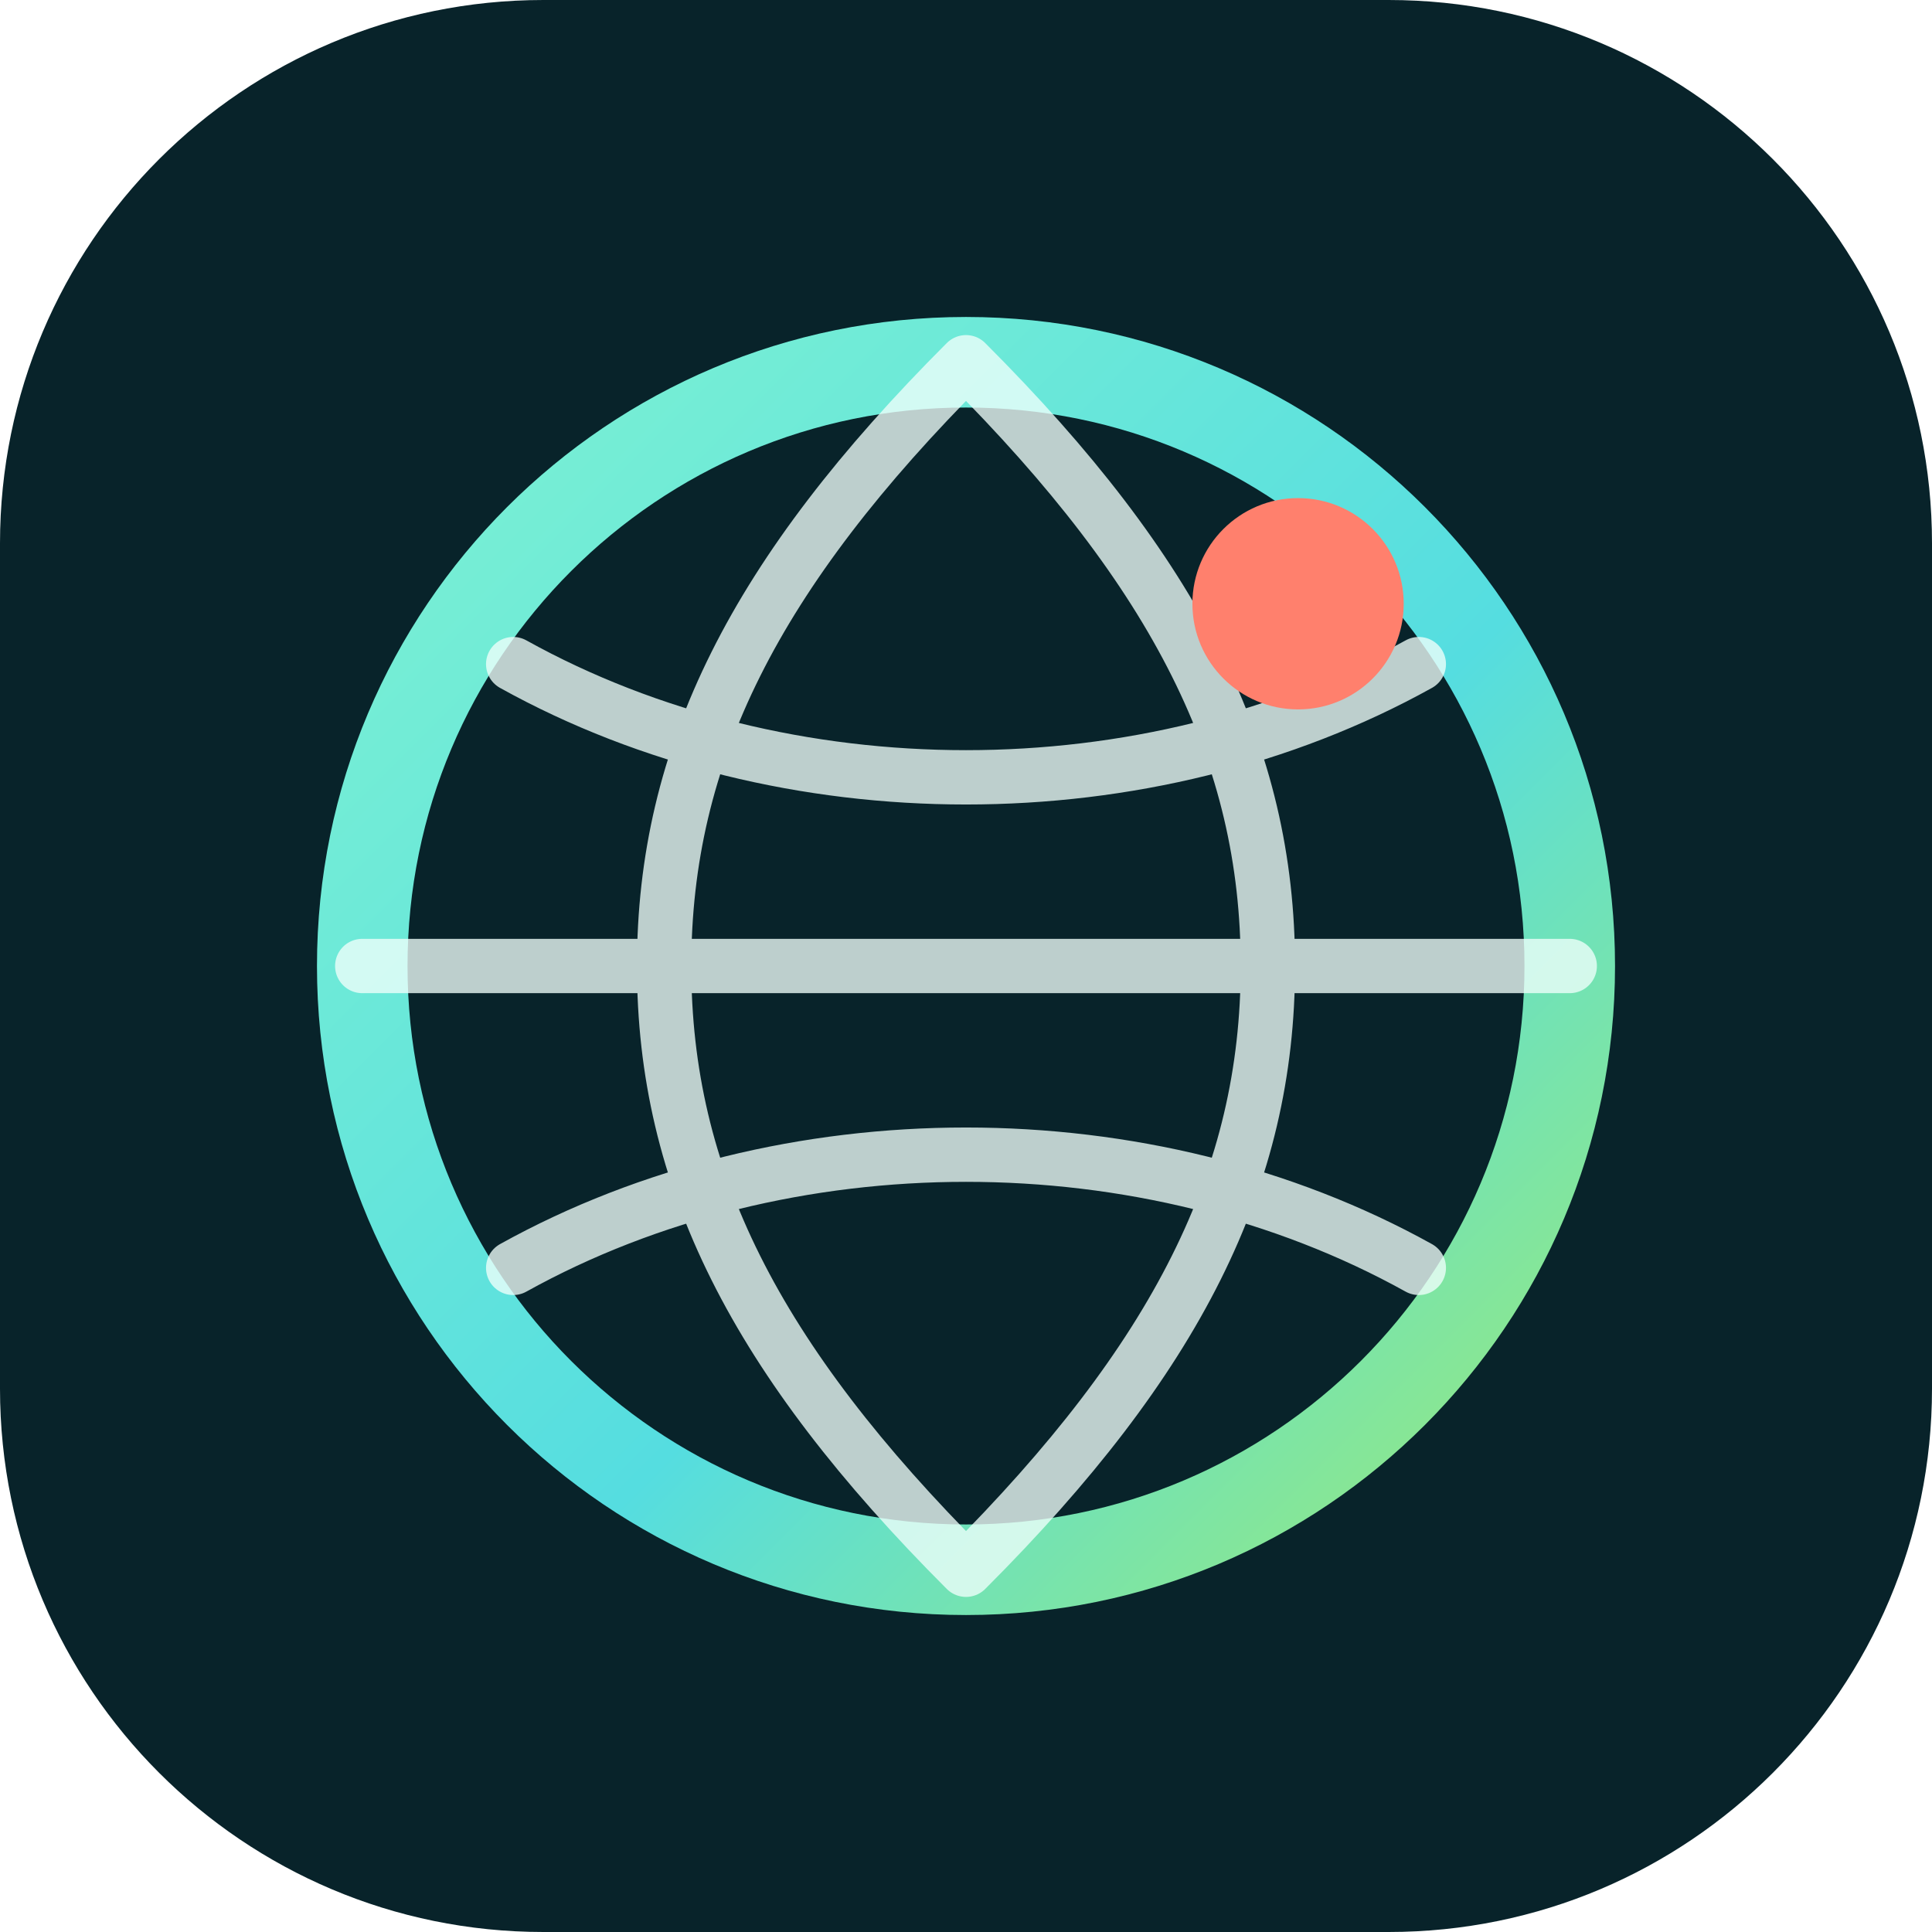
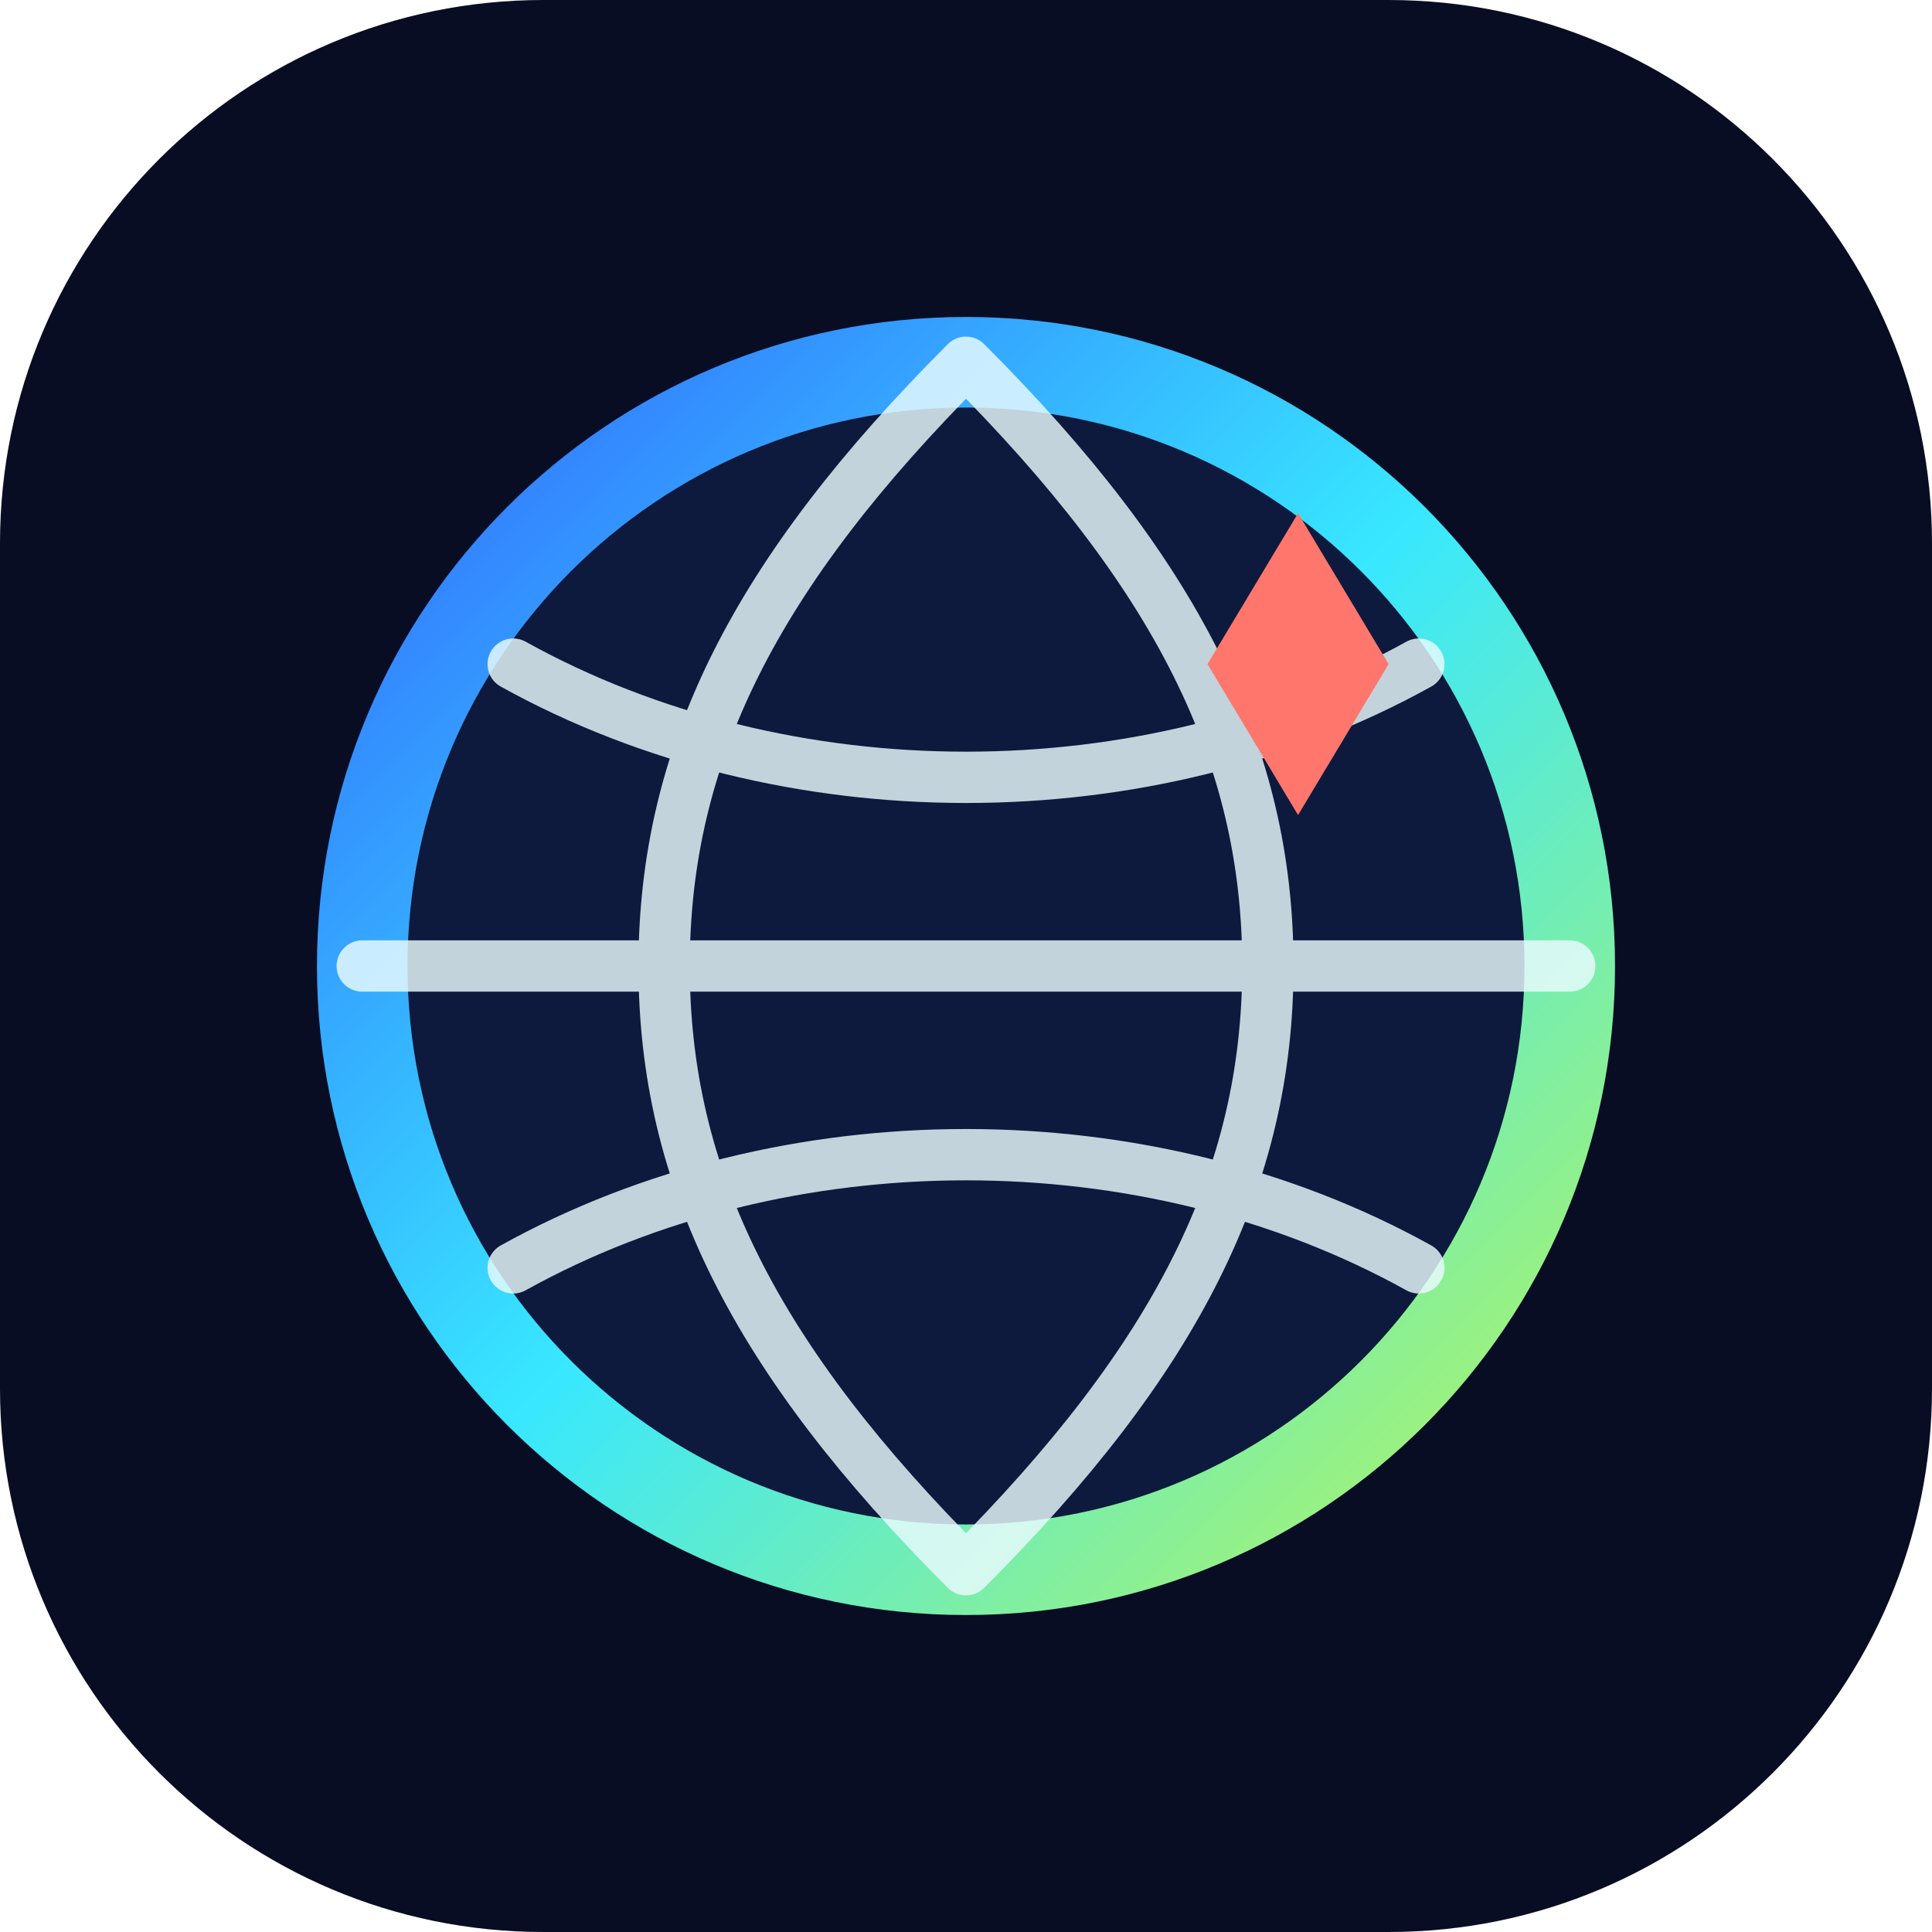
<svg xmlns="http://www.w3.org/2000/svg" viewBox="0 0 64 64">
  <defs>
-     <linearGradient id="g" x1="0" y1="0" x2="1" y2="1">
-       <stop offset="0" stop-color="#7EF2D2" />
-       <stop offset=".58" stop-color="#55DDE0" />
-       <stop offset="1" stop-color="#9BEA78" />
+     <linearGradient id="a" x1="0" y1="0" x2="1" y2="1">
+       <stop stop-color="#3267FF" />
+       <stop offset=".5" stop-color="#38E8FF" />
+       <stop offset="1" stop-color="#B8F45A" />
    </linearGradient>
  </defs>
-   <rect width="64" height="64" rx="18" fill="#08232A" />
-   <circle cx="32" cy="32" r="20" fill="none" stroke="url(#g)" stroke-width="3" />
-   <path d="M12 32h40M32 12c7 7 10 13 10 20S39 45 32 52M32 12c-7 7-10 13-10 20s3 13 10 20M17 22c9 5 21 5 30 0M17 42c9-5 21-5 30 0" fill="none" stroke="#EFFFFB" stroke-opacity=".78" stroke-width="1.8" stroke-linecap="round" />
-   <circle cx="43" cy="20" r="3.5" fill="#FF806D" />
+   <rect width="64" height="64" rx="18" fill="#080D24" />
+   <circle cx="32" cy="32" r="20" fill="#0D1A3D" stroke="url(#a)" stroke-width="3" />
+   <path d="M12 32h40M32 12c7 7 10 13 10 20s-3 13-10 20M32 12c-7 7-10 13-10 20s3 13 10 20M17 22c9 5 21 5 30 0M17 42c9-5 21-5 30 0" fill="none" stroke="#EAFBFF" stroke-opacity=".82" stroke-width="1.7" stroke-linecap="round" />
+   <path d="M43 17l3 5-3 5-3-5z" fill="#FF766D" />
</svg>
